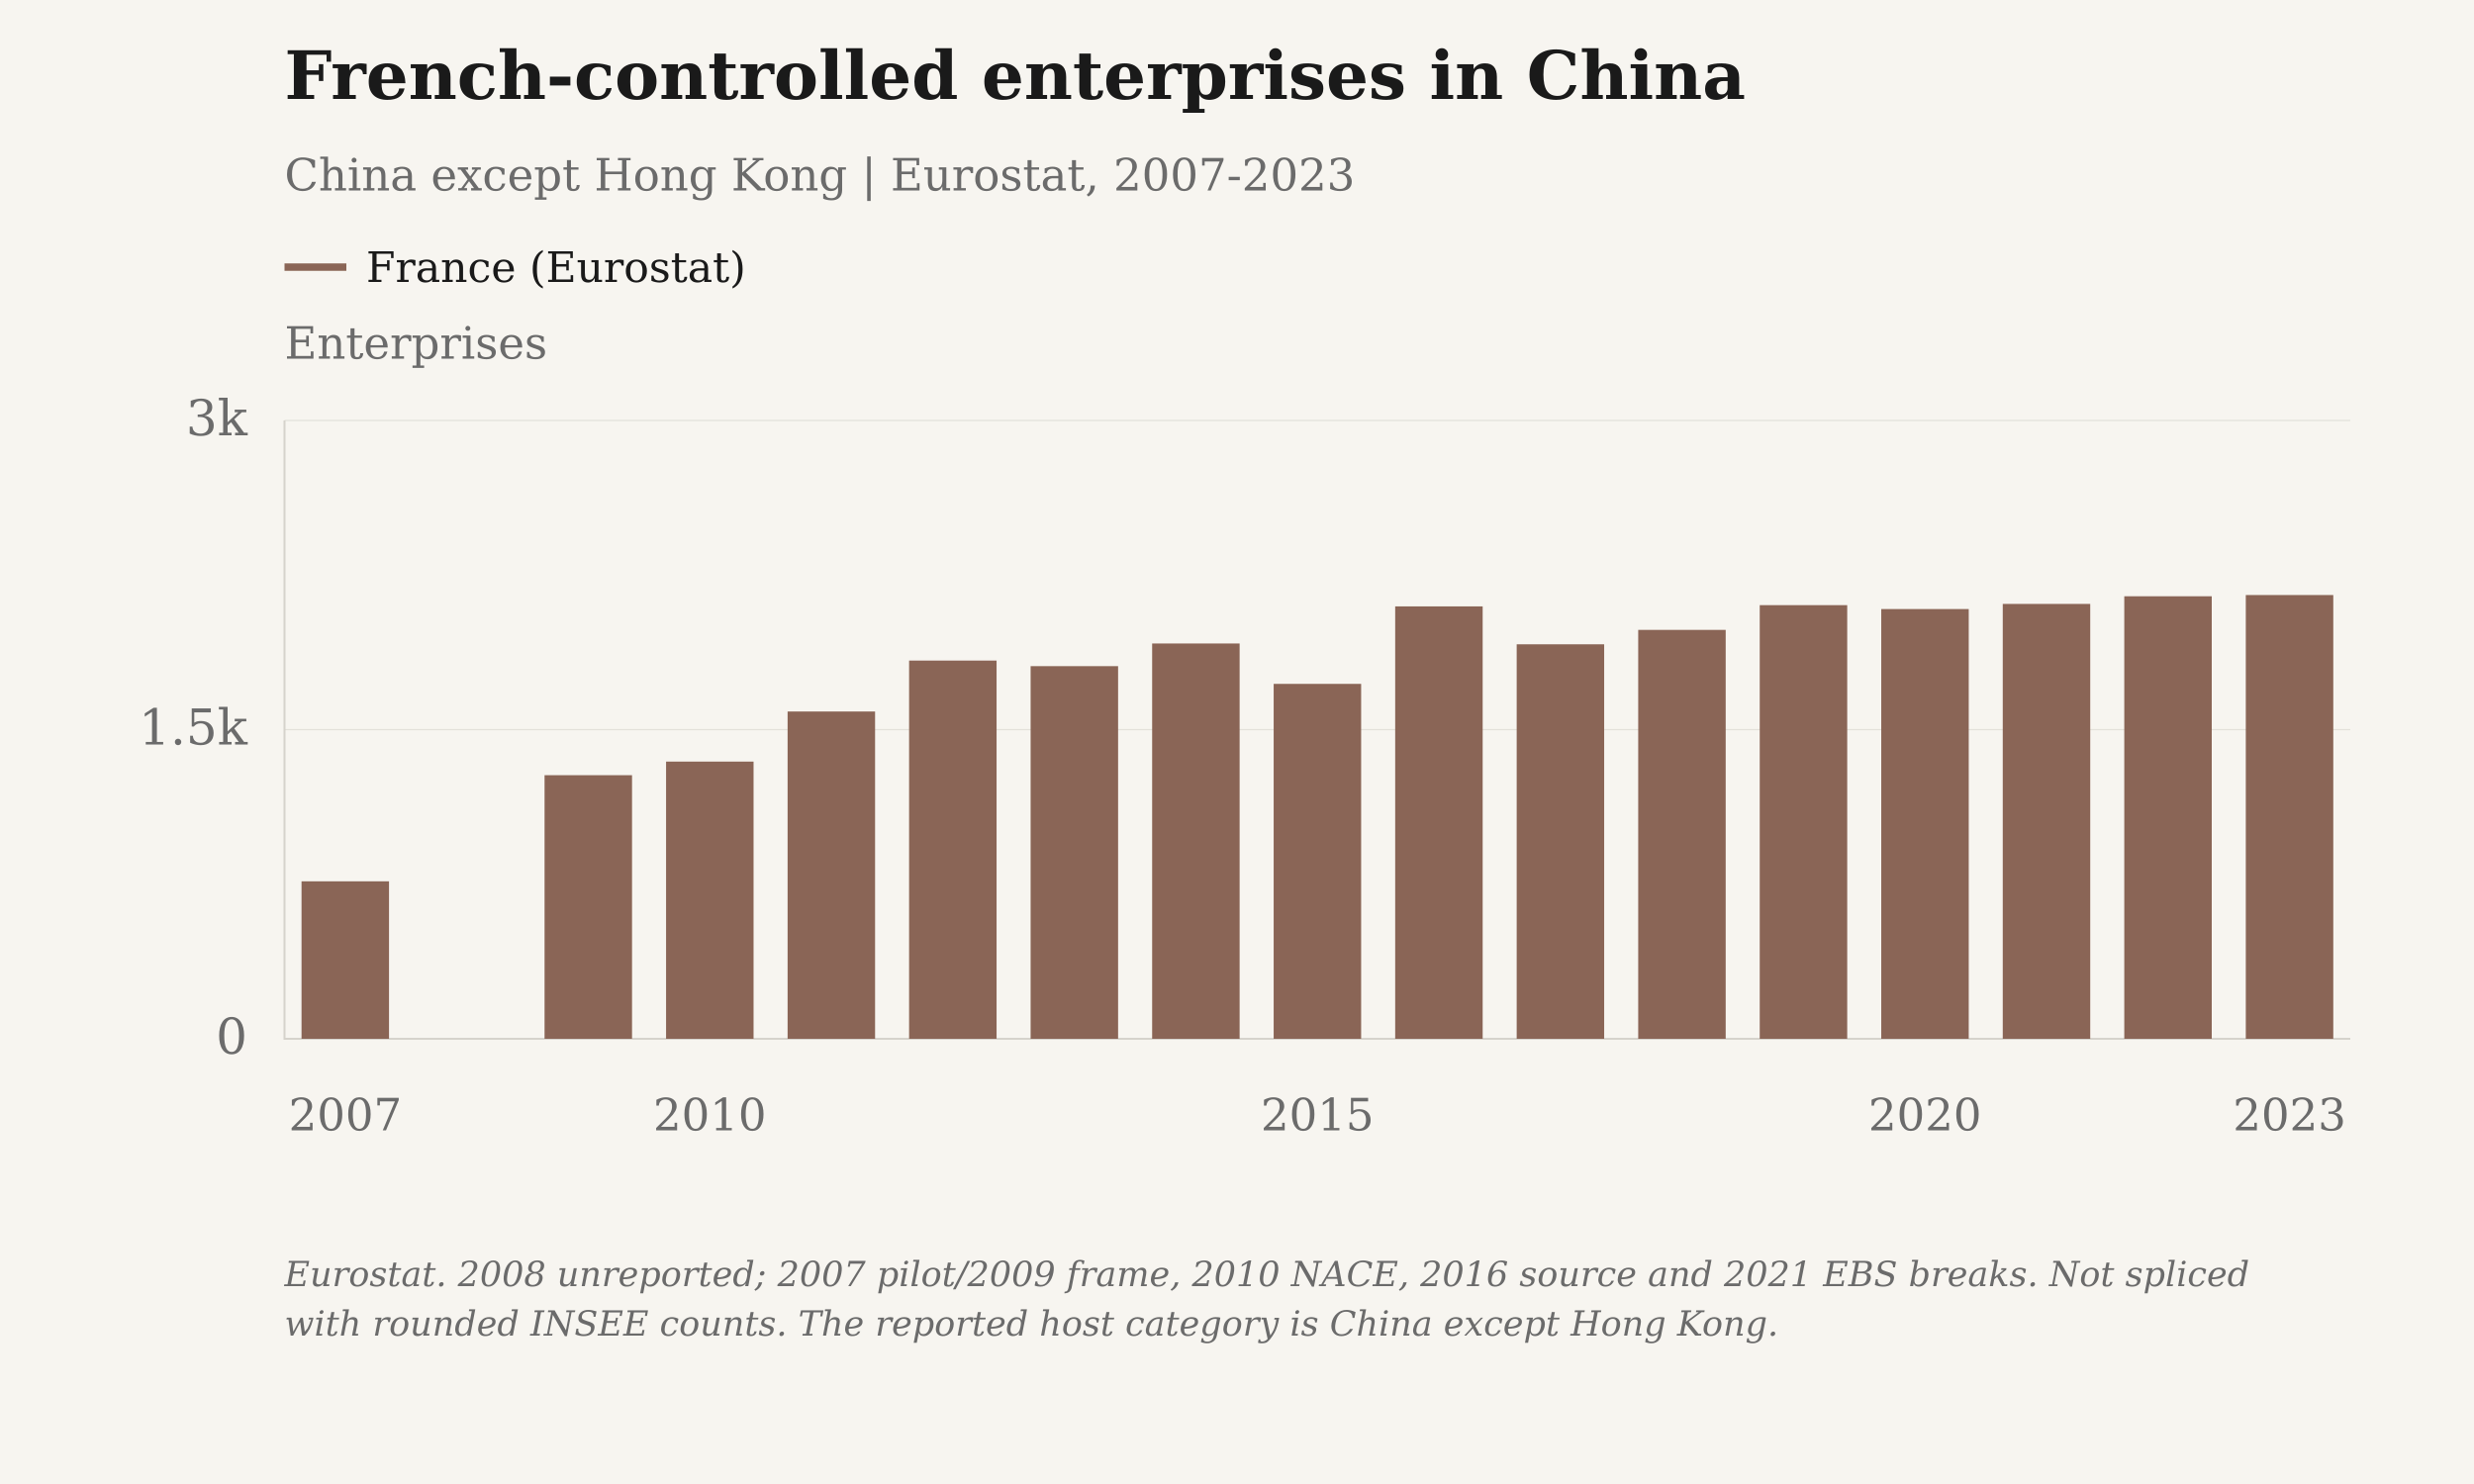
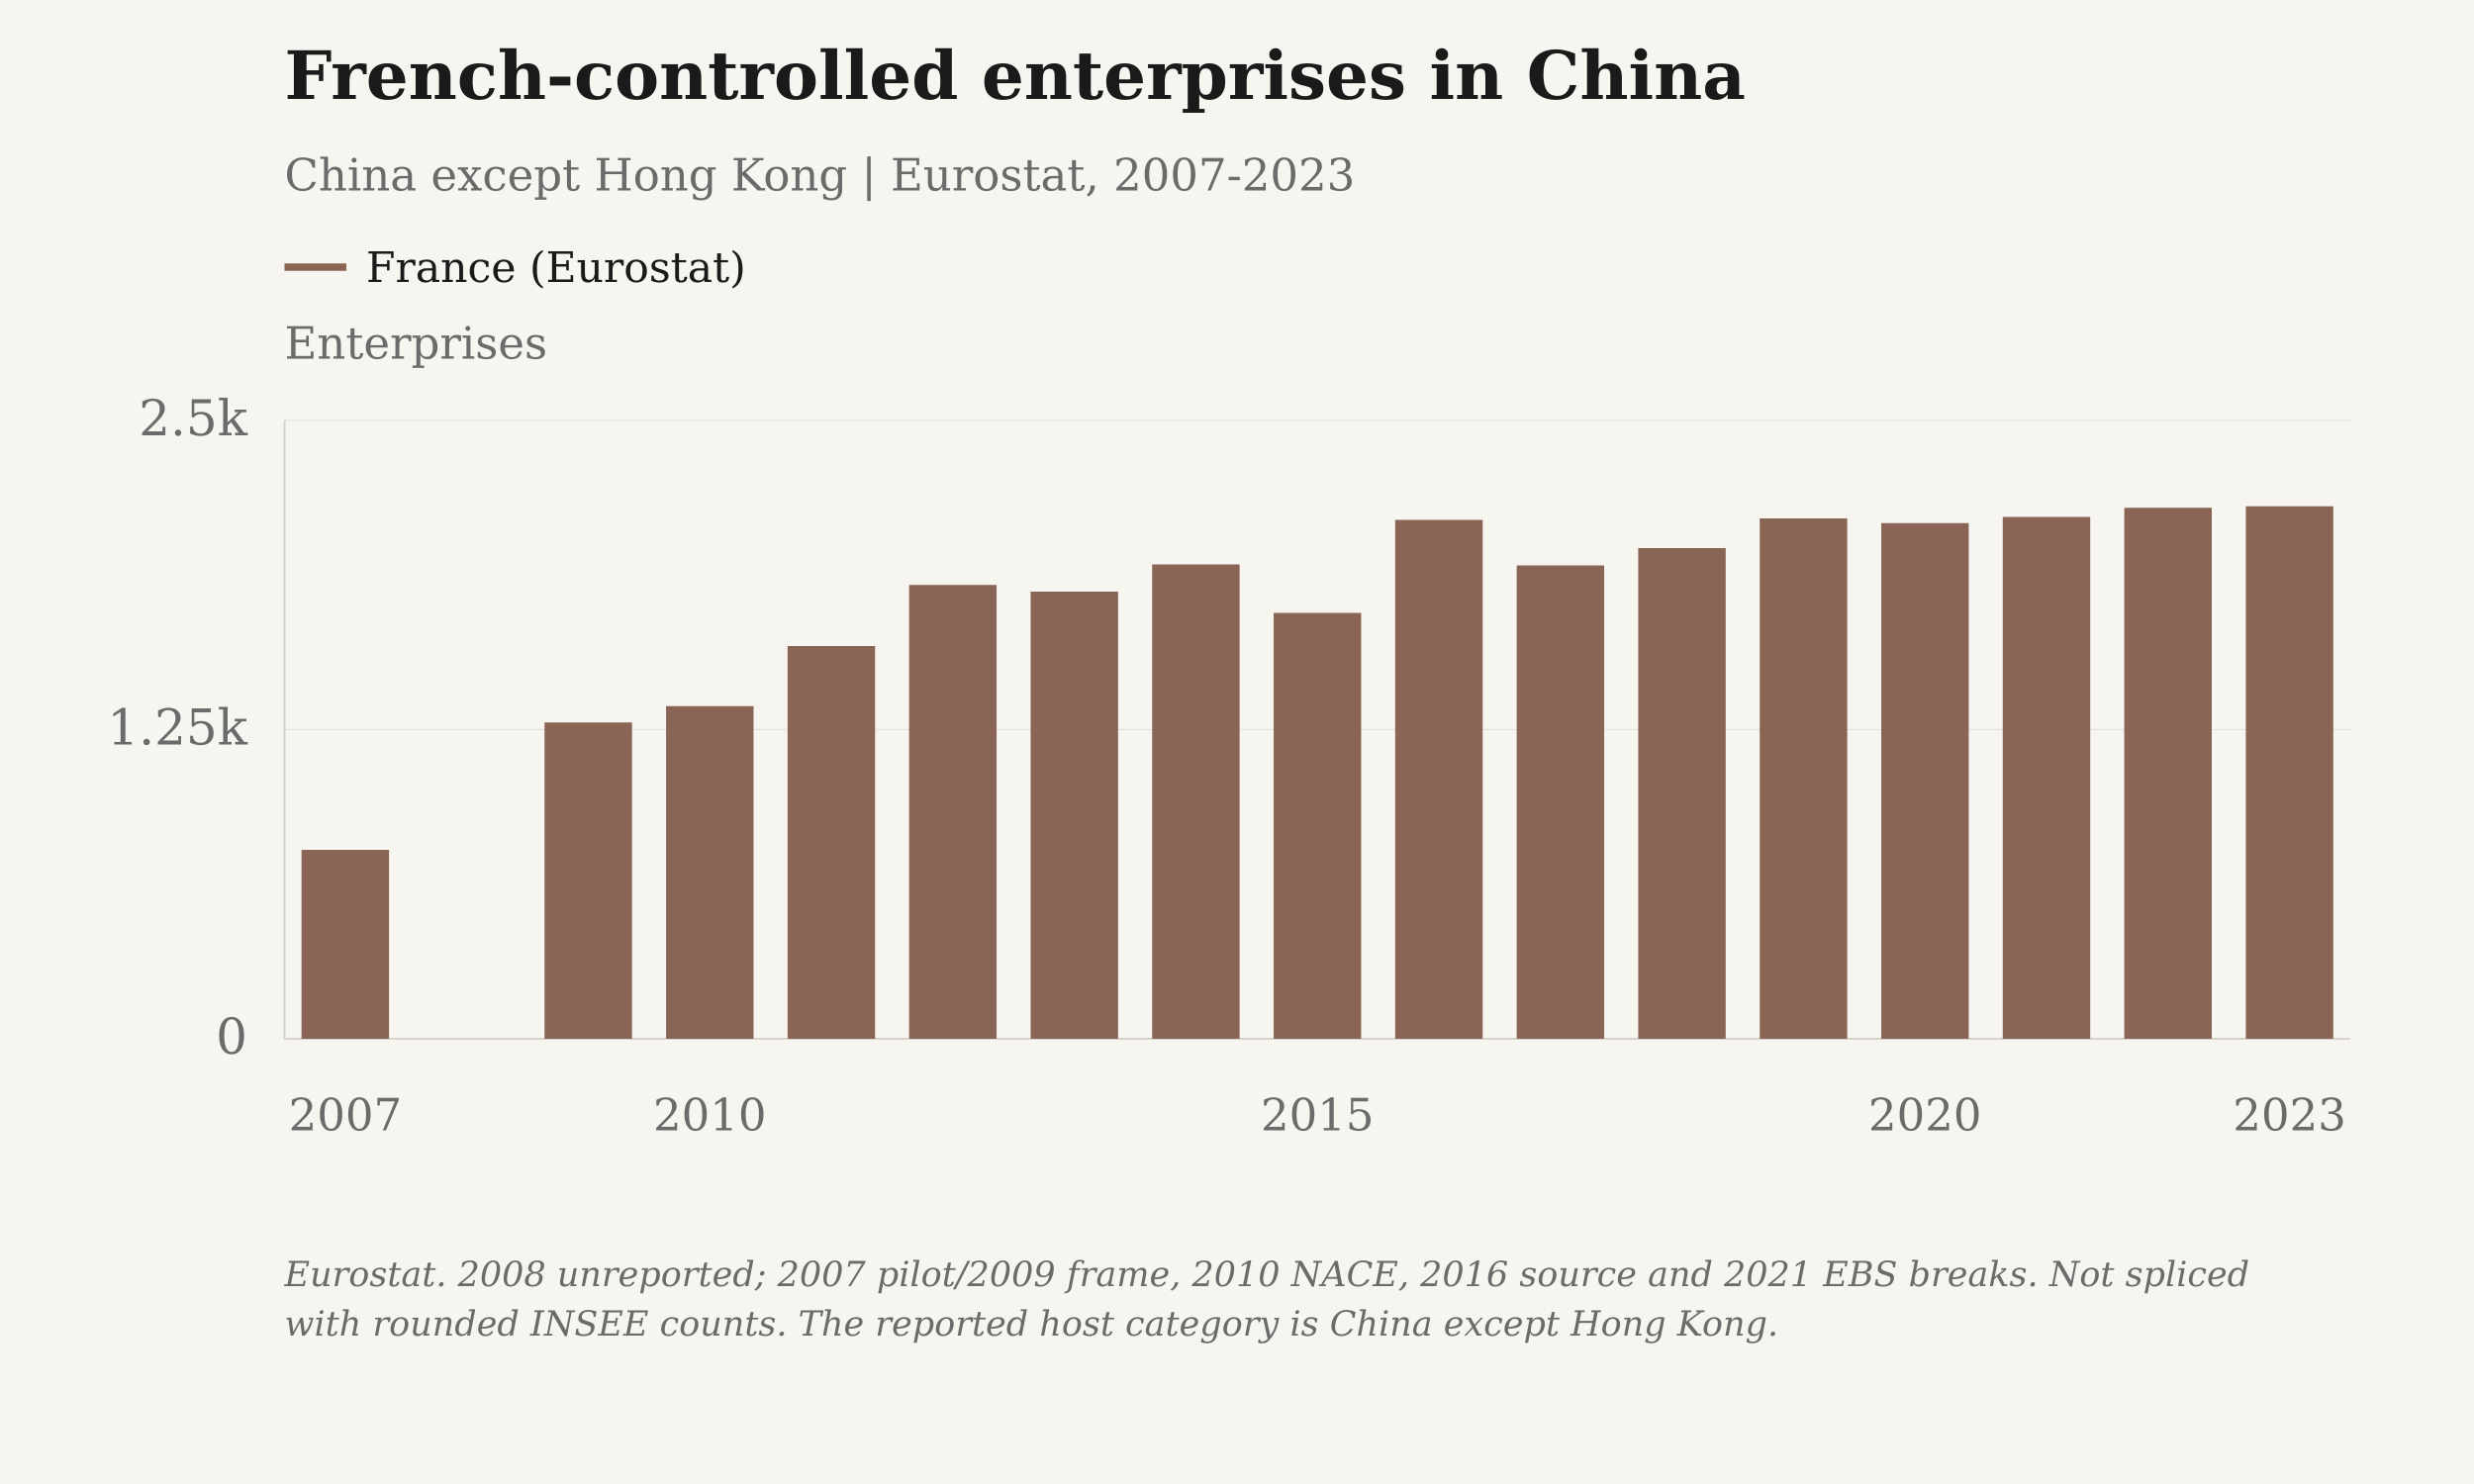
<svg xmlns="http://www.w3.org/2000/svg" viewBox="0 0 1000 600" role="img" aria-label="French-controlled enterprises in China" data-plot-style="columns">
  <rect class="chart-background" width="1000" height="600" fill="#F7F5F0" />
  <g font-family="DejaVu Serif, Georgia, 'Times New Roman', serif" font-size="20" fill="#6B6B6B">
    <text x="115" y="40" font-size="27" font-weight="bold" fill="#1A1A1A">French-controlled enterprises in China</text>
    <text x="115" y="77" font-size="18">China except Hong Kong | Eurostat, 2007-2023</text>
    <text class="axis-unit" x="115" y="145" font-size="18">Enterprises</text>
    <path d="M115 108h25" stroke="#8A6556" stroke-width="3" />
    <text class="legend-label" x="148" y="114" font-size="17" fill="#1A1A1A">France (Eurostat)</text>
    <path d="M115 420.00H950" stroke="#D6D3CC" stroke-opacity=".6" stroke-width=".5" />
    <text x="100" y="426.00" text-anchor="end">0</text>
    <path d="M115 295.00H950" stroke="#D6D3CC" stroke-opacity=".6" stroke-width=".5" />
-     <text x="100" y="301.00" text-anchor="end">1.5k</text>
+     <text x="100" y="301.00" text-anchor="end">1.25k</text>
    <path d="M115 170.00H950" stroke="#D6D3CC" stroke-opacity=".6" stroke-width=".5" />
-     <text x="100" y="176.00" text-anchor="end">3k</text>
+     <text x="100" y="176.00" text-anchor="end">2.5k</text>
    <path d="M115 170V420H950" stroke="#D6D3CC" stroke-width=".8" fill="none" />
    <text class="year-tick" x="139.56" y="457" text-anchor="middle" font-size="18">2007</text>
    <text class="year-tick" x="286.91" y="457" text-anchor="middle" font-size="18">2010</text>
    <text class="year-tick" x="532.50" y="457" text-anchor="middle" font-size="18">2015</text>
    <text class="year-tick" x="778.09" y="457" text-anchor="middle" font-size="18">2020</text>
    <text class="year-tick" x="925.44" y="457" text-anchor="middle" font-size="18">2023</text>
-     <rect class="annual-column" data-series-id="eurostat_france:china" data-year="2007" data-value="764" x="121.88" y="356.33" width="35.36" height="63.67" fill="#8A6556" />
-     <circle class="business-point" data-series-id="eurostat_france:china" data-year="2007" data-value="764" data-period="2007" data-reported-value="764" data-reported-unit="enterprises" data-status="observed" cx="139.56" cy="356.33" r="0" fill="#8A6556" />
-     <rect class="annual-column" data-series-id="eurostat_france:china" data-year="2009" data-value="1279" x="220.11" y="313.42" width="35.36" height="106.58" fill="#8A6556" />
-     <circle class="business-point" data-series-id="eurostat_france:china" data-year="2009" data-value="1279" data-period="2009" data-reported-value="1279" data-reported-unit="enterprises" data-status="observed" cx="237.79" cy="313.42" r="0" fill="#8A6556" />
-     <rect class="annual-column" data-series-id="eurostat_france:china" data-year="2010" data-value="1345" x="269.23" y="307.92" width="35.36" height="112.08" fill="#8A6556" />
-     <circle class="business-point" data-series-id="eurostat_france:china" data-year="2010" data-value="1345" data-period="2010" data-reported-value="1345" data-reported-unit="enterprises" data-status="observed" cx="286.91" cy="307.92" r="0" fill="#8A6556" />
-     <rect class="annual-column" data-series-id="eurostat_france:china" data-year="2011" data-value="1588" x="318.35" y="287.67" width="35.36" height="132.33" fill="#8A6556" />
-     <circle class="business-point" data-series-id="eurostat_france:china" data-year="2011" data-value="1588" data-period="2011" data-reported-value="1588" data-reported-unit="enterprises" data-status="observed" cx="336.03" cy="287.67" r="0" fill="#8A6556" />
-     <rect class="annual-column" data-series-id="eurostat_france:china" data-year="2012" data-value="1835" x="367.46" y="267.08" width="35.36" height="152.92" fill="#8A6556" />
-     <circle class="business-point" data-series-id="eurostat_france:china" data-year="2012" data-value="1835" data-period="2012" data-reported-value="1835" data-reported-unit="enterprises" data-status="observed" cx="385.15" cy="267.08" r="0" fill="#8A6556" />
-     <rect class="annual-column" data-series-id="eurostat_france:china" data-year="2013" data-value="1808" x="416.58" y="269.33" width="35.36" height="150.67" fill="#8A6556" />
-     <circle class="business-point" data-series-id="eurostat_france:china" data-year="2013" data-value="1808" data-period="2013" data-reported-value="1808" data-reported-unit="enterprises" data-status="observed" cx="434.26" cy="269.33" r="0" fill="#8A6556" />
-     <rect class="annual-column" data-series-id="eurostat_france:china" data-year="2014" data-value="1918" x="465.70" y="260.17" width="35.36" height="159.83" fill="#8A6556" />
-     <circle class="business-point" data-series-id="eurostat_france:china" data-year="2014" data-value="1918" data-period="2014" data-reported-value="1918" data-reported-unit="enterprises" data-status="observed" cx="483.38" cy="260.17" r="0" fill="#8A6556" />
-     <rect class="annual-column" data-series-id="eurostat_france:china" data-year="2015" data-value="1722" x="514.82" y="276.50" width="35.36" height="143.50" fill="#8A6556" />
-     <circle class="business-point" data-series-id="eurostat_france:china" data-year="2015" data-value="1722" data-period="2015" data-reported-value="1722" data-reported-unit="enterprises" data-status="observed" cx="532.50" cy="276.50" r="0" fill="#8A6556" />
-     <rect class="annual-column" data-series-id="eurostat_france:china" data-year="2016" data-value="2098" x="563.94" y="245.17" width="35.36" height="174.83" fill="#8A6556" />
-     <circle class="business-point" data-series-id="eurostat_france:china" data-year="2016" data-value="2098" data-period="2016" data-reported-value="2098" data-reported-unit="enterprises" data-status="observed" cx="581.62" cy="245.17" r="0" fill="#8A6556" />
-     <rect class="annual-column" data-series-id="eurostat_france:china" data-year="2017" data-value="1914" x="613.05" y="260.50" width="35.36" height="159.50" fill="#8A6556" />
-     <circle class="business-point" data-series-id="eurostat_france:china" data-year="2017" data-value="1914" data-period="2017" data-reported-value="1914" data-reported-unit="enterprises" data-status="observed" cx="630.74" cy="260.50" r="0" fill="#8A6556" />
-     <rect class="annual-column" data-series-id="eurostat_france:china" data-year="2018" data-value="1984" x="662.17" y="254.67" width="35.36" height="165.33" fill="#8A6556" />
-     <circle class="business-point" data-series-id="eurostat_france:china" data-year="2018" data-value="1984" data-period="2018" data-reported-value="1984" data-reported-unit="enterprises" data-status="observed" cx="679.85" cy="254.67" r="0" fill="#8A6556" />
-     <rect class="annual-column" data-series-id="eurostat_france:china" data-year="2019" data-value="2104" x="711.29" y="244.67" width="35.36" height="175.33" fill="#8A6556" />
-     <circle class="business-point" data-series-id="eurostat_france:china" data-year="2019" data-value="2104" data-period="2019" data-reported-value="2104" data-reported-unit="enterprises" data-status="observed" cx="728.97" cy="244.67" r="0" fill="#8A6556" />
-     <rect class="annual-column" data-series-id="eurostat_france:china" data-year="2020" data-value="2085" x="760.41" y="246.25" width="35.36" height="173.75" fill="#8A6556" />
-     <circle class="business-point" data-series-id="eurostat_france:china" data-year="2020" data-value="2085" data-period="2020" data-reported-value="2085" data-reported-unit="enterprises" data-status="observed" cx="778.09" cy="246.25" r="0" fill="#8A6556" />
-     <rect class="annual-column" data-series-id="eurostat_france:china" data-year="2021" data-value="2110" x="809.52" y="244.17" width="35.36" height="175.83" fill="#8A6556" />
-     <circle class="business-point" data-series-id="eurostat_france:china" data-year="2021" data-value="2110" data-period="2021" data-reported-value="2110" data-reported-unit="enterprises" data-status="observed" cx="827.21" cy="244.17" r="0" fill="#8A6556" />
-     <rect class="annual-column" data-series-id="eurostat_france:china" data-year="2022" data-value="2147" x="858.64" y="241.08" width="35.36" height="178.92" fill="#8A6556" />
-     <circle class="business-point" data-series-id="eurostat_france:china" data-year="2022" data-value="2147" data-period="2022" data-reported-value="2147" data-reported-unit="enterprises" data-status="observed" cx="876.32" cy="241.08" r="0" fill="#8A6556" />
-     <rect class="annual-column" data-series-id="eurostat_france:china" data-year="2023" data-value="2153" x="907.76" y="240.58" width="35.36" height="179.42" fill="#8A6556" />
-     <circle class="business-point" data-series-id="eurostat_france:china" data-year="2023" data-value="2153" data-period="2023" data-reported-value="2153" data-reported-unit="enterprises" data-status="observed" cx="925.44" cy="240.58" r="0" fill="#8A6556" />
+     <rect class="annual-column" data-series-id="eurostat_france:china" data-year="2007" data-value="764" x="121.88" y="343.60" width="35.36" height="76.40" fill="#8A6556" />
+     <circle class="business-point" data-series-id="eurostat_france:china" data-year="2007" data-value="764" data-period="2007" data-reported-value="764" data-reported-unit="enterprises" data-status="observed" cx="139.56" cy="343.60" r="0" fill="#8A6556" />
+     <rect class="annual-column" data-series-id="eurostat_france:china" data-year="2009" data-value="1279" x="220.11" y="292.10" width="35.36" height="127.90" fill="#8A6556" />
+     <circle class="business-point" data-series-id="eurostat_france:china" data-year="2009" data-value="1279" data-period="2009" data-reported-value="1279" data-reported-unit="enterprises" data-status="observed" cx="237.79" cy="292.10" r="0" fill="#8A6556" />
+     <rect class="annual-column" data-series-id="eurostat_france:china" data-year="2010" data-value="1345" x="269.23" y="285.50" width="35.36" height="134.50" fill="#8A6556" />
+     <circle class="business-point" data-series-id="eurostat_france:china" data-year="2010" data-value="1345" data-period="2010" data-reported-value="1345" data-reported-unit="enterprises" data-status="observed" cx="286.91" cy="285.50" r="0" fill="#8A6556" />
+     <rect class="annual-column" data-series-id="eurostat_france:china" data-year="2011" data-value="1588" x="318.35" y="261.20" width="35.36" height="158.80" fill="#8A6556" />
+     <circle class="business-point" data-series-id="eurostat_france:china" data-year="2011" data-value="1588" data-period="2011" data-reported-value="1588" data-reported-unit="enterprises" data-status="observed" cx="336.03" cy="261.20" r="0" fill="#8A6556" />
+     <rect class="annual-column" data-series-id="eurostat_france:china" data-year="2012" data-value="1835" x="367.46" y="236.50" width="35.36" height="183.50" fill="#8A6556" />
+     <circle class="business-point" data-series-id="eurostat_france:china" data-year="2012" data-value="1835" data-period="2012" data-reported-value="1835" data-reported-unit="enterprises" data-status="observed" cx="385.15" cy="236.50" r="0" fill="#8A6556" />
+     <rect class="annual-column" data-series-id="eurostat_france:china" data-year="2013" data-value="1808" x="416.58" y="239.20" width="35.36" height="180.80" fill="#8A6556" />
+     <circle class="business-point" data-series-id="eurostat_france:china" data-year="2013" data-value="1808" data-period="2013" data-reported-value="1808" data-reported-unit="enterprises" data-status="observed" cx="434.26" cy="239.20" r="0" fill="#8A6556" />
+     <rect class="annual-column" data-series-id="eurostat_france:china" data-year="2014" data-value="1918" x="465.70" y="228.20" width="35.36" height="191.80" fill="#8A6556" />
+     <circle class="business-point" data-series-id="eurostat_france:china" data-year="2014" data-value="1918" data-period="2014" data-reported-value="1918" data-reported-unit="enterprises" data-status="observed" cx="483.38" cy="228.20" r="0" fill="#8A6556" />
+     <rect class="annual-column" data-series-id="eurostat_france:china" data-year="2015" data-value="1722" x="514.82" y="247.80" width="35.36" height="172.20" fill="#8A6556" />
+     <circle class="business-point" data-series-id="eurostat_france:china" data-year="2015" data-value="1722" data-period="2015" data-reported-value="1722" data-reported-unit="enterprises" data-status="observed" cx="532.50" cy="247.80" r="0" fill="#8A6556" />
+     <rect class="annual-column" data-series-id="eurostat_france:china" data-year="2016" data-value="2098" x="563.94" y="210.20" width="35.36" height="209.80" fill="#8A6556" />
+     <circle class="business-point" data-series-id="eurostat_france:china" data-year="2016" data-value="2098" data-period="2016" data-reported-value="2098" data-reported-unit="enterprises" data-status="observed" cx="581.62" cy="210.20" r="0" fill="#8A6556" />
+     <rect class="annual-column" data-series-id="eurostat_france:china" data-year="2017" data-value="1914" x="613.05" y="228.60" width="35.36" height="191.40" fill="#8A6556" />
+     <circle class="business-point" data-series-id="eurostat_france:china" data-year="2017" data-value="1914" data-period="2017" data-reported-value="1914" data-reported-unit="enterprises" data-status="observed" cx="630.74" cy="228.60" r="0" fill="#8A6556" />
+     <rect class="annual-column" data-series-id="eurostat_france:china" data-year="2018" data-value="1984" x="662.17" y="221.60" width="35.36" height="198.40" fill="#8A6556" />
+     <circle class="business-point" data-series-id="eurostat_france:china" data-year="2018" data-value="1984" data-period="2018" data-reported-value="1984" data-reported-unit="enterprises" data-status="observed" cx="679.85" cy="221.60" r="0" fill="#8A6556" />
+     <rect class="annual-column" data-series-id="eurostat_france:china" data-year="2019" data-value="2104" x="711.29" y="209.60" width="35.36" height="210.40" fill="#8A6556" />
+     <circle class="business-point" data-series-id="eurostat_france:china" data-year="2019" data-value="2104" data-period="2019" data-reported-value="2104" data-reported-unit="enterprises" data-status="observed" cx="728.97" cy="209.60" r="0" fill="#8A6556" />
+     <rect class="annual-column" data-series-id="eurostat_france:china" data-year="2020" data-value="2085" x="760.41" y="211.50" width="35.36" height="208.50" fill="#8A6556" />
+     <circle class="business-point" data-series-id="eurostat_france:china" data-year="2020" data-value="2085" data-period="2020" data-reported-value="2085" data-reported-unit="enterprises" data-status="observed" cx="778.09" cy="211.50" r="0" fill="#8A6556" />
+     <rect class="annual-column" data-series-id="eurostat_france:china" data-year="2021" data-value="2110" x="809.52" y="209.00" width="35.36" height="211.00" fill="#8A6556" />
+     <circle class="business-point" data-series-id="eurostat_france:china" data-year="2021" data-value="2110" data-period="2021" data-reported-value="2110" data-reported-unit="enterprises" data-status="observed" cx="827.21" cy="209.00" r="0" fill="#8A6556" />
+     <rect class="annual-column" data-series-id="eurostat_france:china" data-year="2022" data-value="2147" x="858.64" y="205.30" width="35.36" height="214.70" fill="#8A6556" />
+     <circle class="business-point" data-series-id="eurostat_france:china" data-year="2022" data-value="2147" data-period="2022" data-reported-value="2147" data-reported-unit="enterprises" data-status="observed" cx="876.32" cy="205.30" r="0" fill="#8A6556" />
+     <rect class="annual-column" data-series-id="eurostat_france:china" data-year="2023" data-value="2153" x="907.76" y="204.70" width="35.36" height="215.30" fill="#8A6556" />
+     <circle class="business-point" data-series-id="eurostat_france:china" data-year="2023" data-value="2153" data-period="2023" data-reported-value="2153" data-reported-unit="enterprises" data-status="observed" cx="925.44" cy="204.70" r="0" fill="#8A6556" />
    <text class="figure-source" x="115" y="520" font-size="14" font-style="italic">Eurostat. 2008 unreported; 2007 pilot/2009 frame, 2010 NACE, 2016 source and 2021 EBS breaks. Not spliced</text>
    <text class="figure-source" x="115" y="540" font-size="14" font-style="italic">with rounded INSEE counts. The reported host category is China except Hong Kong.</text>
  </g>
</svg>
